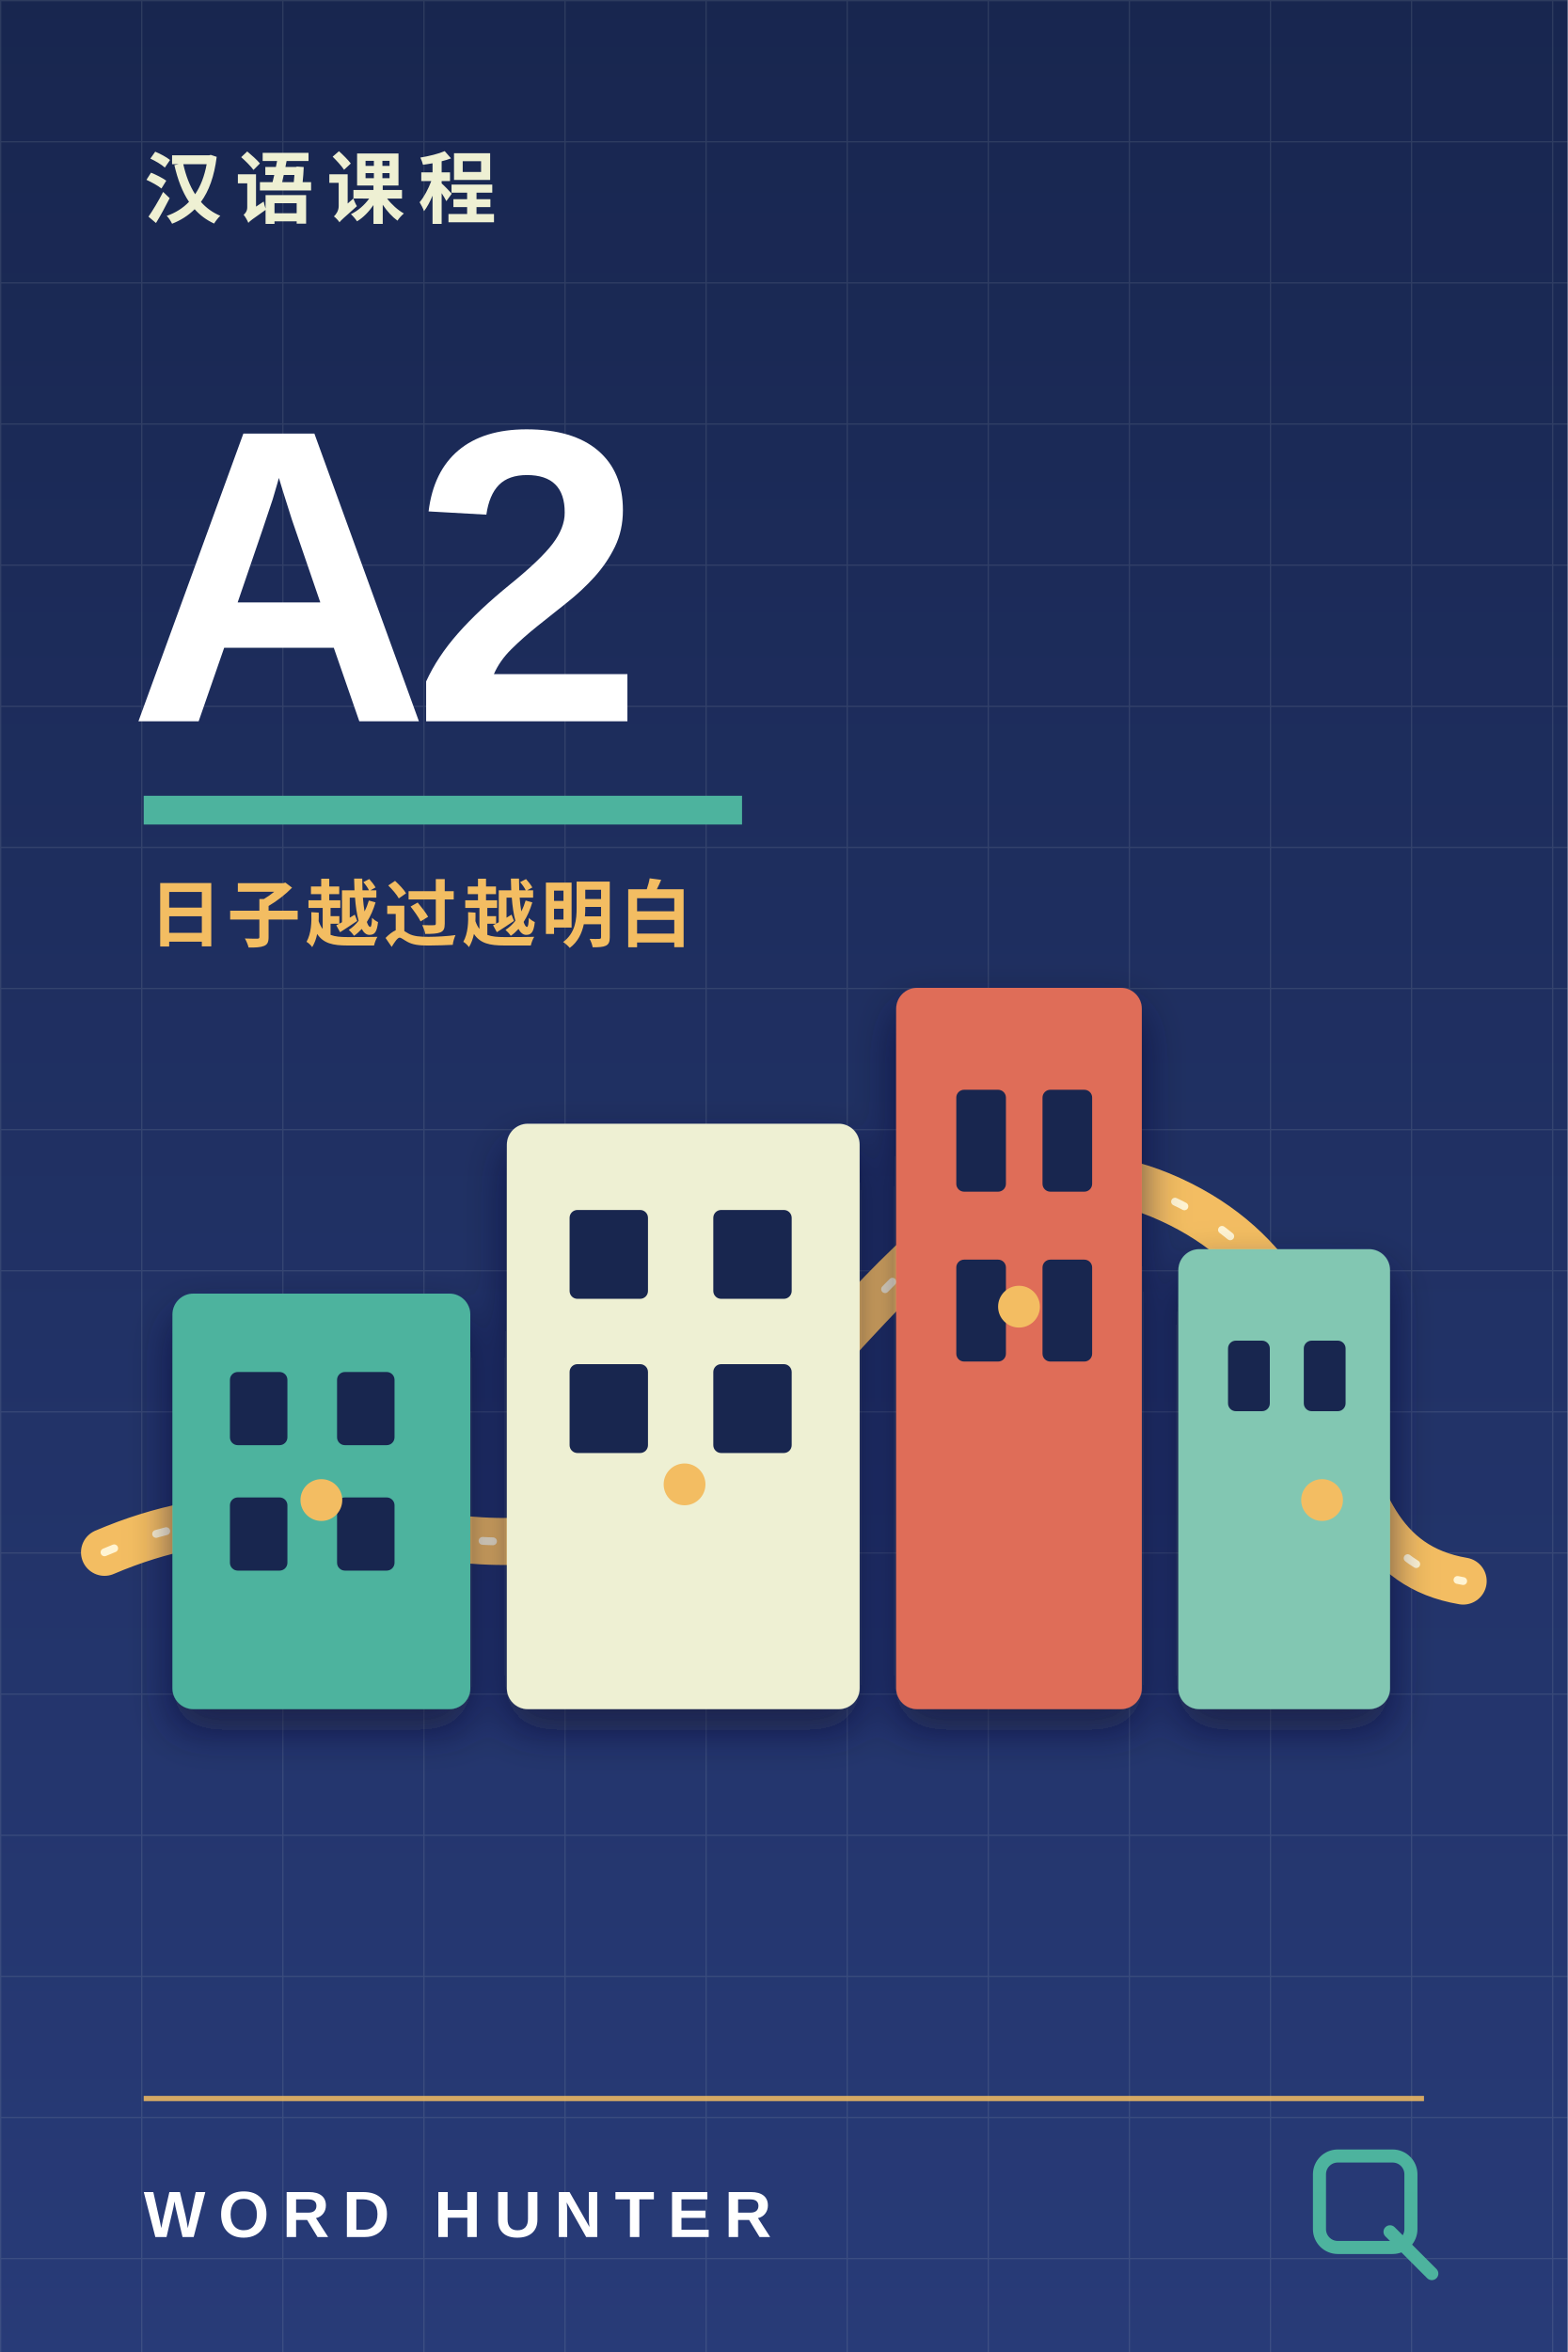
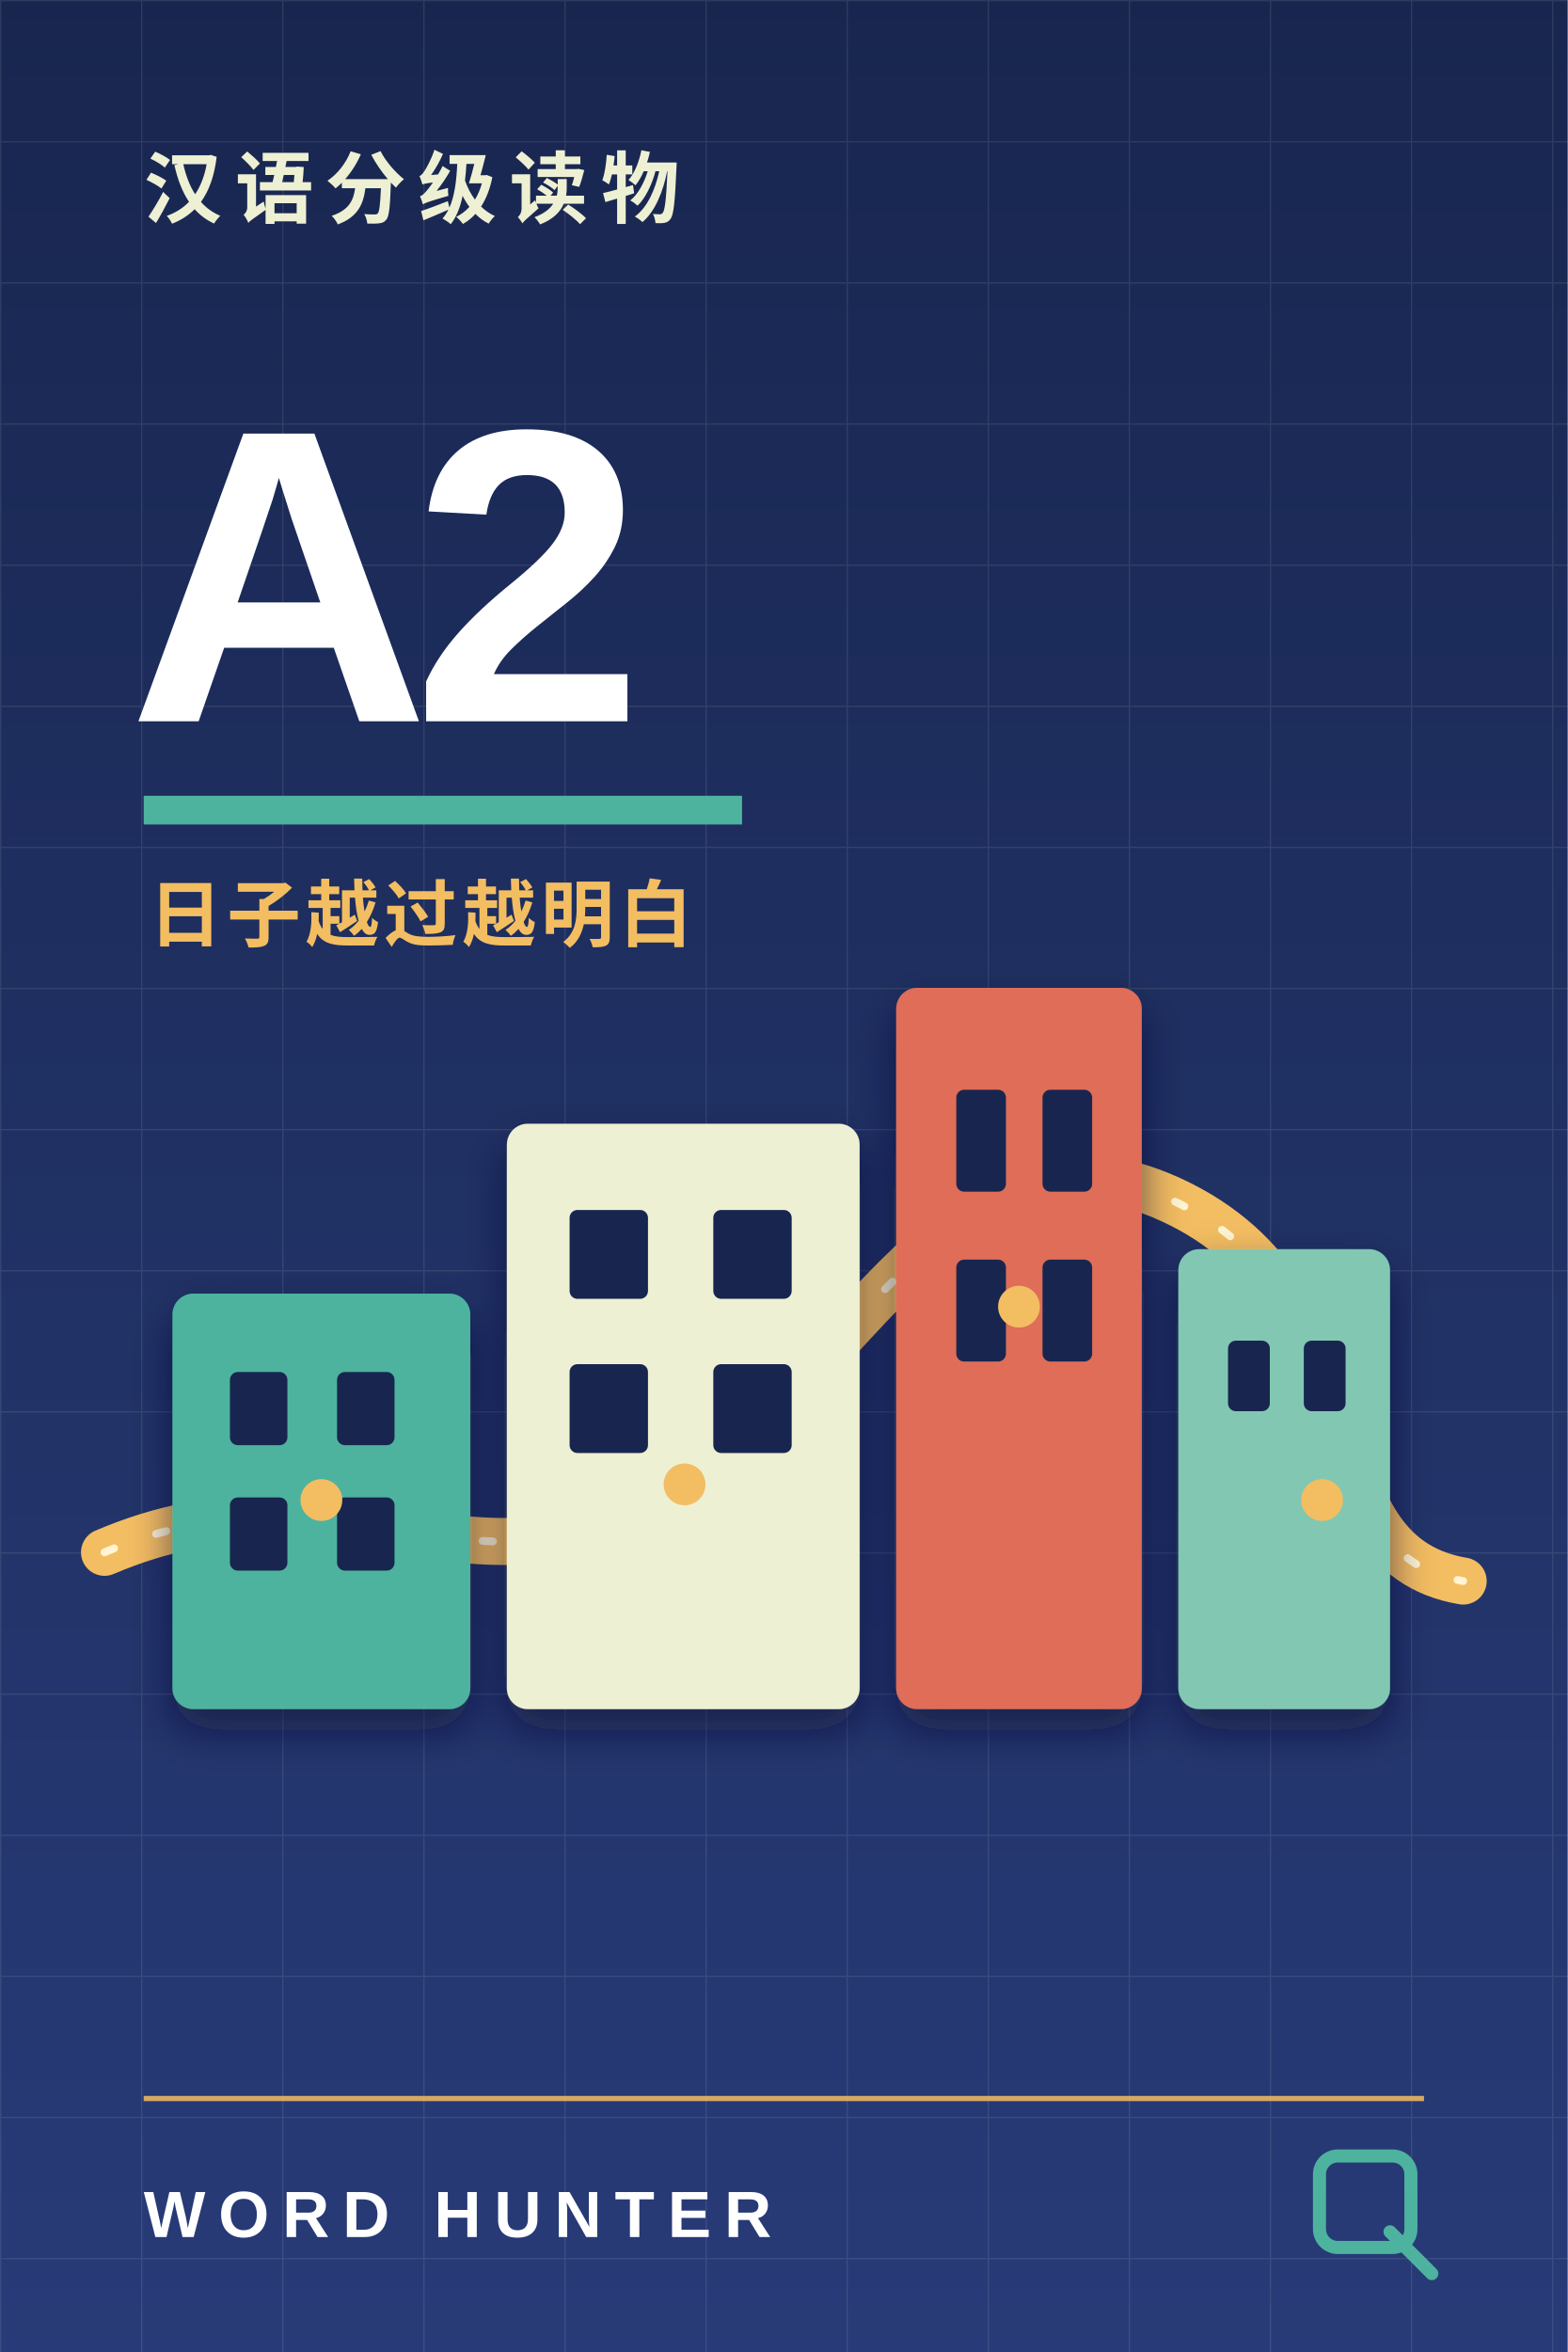
<svg xmlns="http://www.w3.org/2000/svg" viewBox="0 0 600 900" role="img" aria-labelledby="title desc">
  <defs>
    <linearGradient id="a2-bg" x1="0" y1="0" x2="0" y2="1">
      <stop offset="0" stop-color="#18264f" />
      <stop offset="1" stop-color="#283b78" />
    </linearGradient>
    <pattern id="a2-grid" width="54" height="54" patternUnits="userSpaceOnUse">
      <path d="M54 0H0v54" fill="none" stroke="#d8e8dc" stroke-width="1" opacity=".11" />
    </pattern>
    <filter id="a2-shadow" x="-20%" y="-20%" width="140%" height="140%">
      <feDropShadow dx="0" dy="8" stdDeviation="8" flood-color="#0a1433" flood-opacity=".6" />
    </filter>
  </defs>
  <rect width="600" height="900" fill="url(#a2-bg)" />
  <rect width="600" height="900" fill="url(#a2-grid)" />
  <path d="M40 594C129 556 181 618 255 572s110-151 193-113 47 135 112 146" fill="none" stroke="#f3bd62" stroke-width="18" stroke-linecap="round" />
  <path d="M40 594C129 556 181 618 255 572s110-151 193-113 47 135 112 146" fill="none" stroke="#fff4d3" stroke-width="3" stroke-dasharray="4 17" stroke-linecap="round" />
  <g filter="url(#a2-shadow)">
    <rect x="66" y="495" width="114" height="159" rx="8" fill="#4db39e" />
    <rect x="194" y="430" width="135" height="224" rx="8" fill="#eef0d3" />
    <rect x="343" y="378" width="94" height="276" rx="8" fill="#df6d58" />
    <rect x="451" y="478" width="81" height="176" rx="8" fill="#82c7b2" />
  </g>
  <g fill="#18264f">
    <rect x="88" y="525" width="22" height="28" rx="3" />
    <rect x="129" y="525" width="22" height="28" rx="3" />
    <rect x="88" y="573" width="22" height="28" rx="3" />
    <rect x="129" y="573" width="22" height="28" rx="3" />
    <rect x="218" y="463" width="30" height="34" rx="3" />
    <rect x="273" y="463" width="30" height="34" rx="3" />
    <rect x="218" y="522" width="30" height="34" rx="3" />
    <rect x="273" y="522" width="30" height="34" rx="3" />
    <rect x="366" y="417" width="19" height="39" rx="3" />
    <rect x="399" y="417" width="19" height="39" rx="3" />
    <rect x="366" y="482" width="19" height="39" rx="3" />
    <rect x="399" y="482" width="19" height="39" rx="3" />
    <rect x="470" y="513" width="16" height="27" rx="3" />
    <rect x="499" y="513" width="16" height="27" rx="3" />
  </g>
  <g fill="#f3bd62">
    <circle cx="123" cy="574" r="8" />
    <circle cx="262" cy="568" r="8" />
    <circle cx="390" cy="500" r="8" />
    <circle cx="506" cy="574" r="8" />
  </g>
-   <text x="55" y="83" fill="#eef0d3" font-family="Noto Sans SC, Microsoft YaHei, Arial, sans-serif" font-size="30" font-weight="800" letter-spacing="5">汉语课程</text>
+   <text x="55" y="83" fill="#eef0d3" font-family="Noto Sans SC, Microsoft YaHei, Arial, sans-serif" font-size="30" font-weight="800" letter-spacing="5">汉语分级读物</text>
  <text x="49" y="276" fill="#ffffff" font-family="Arial, sans-serif" font-size="160" font-weight="900" letter-spacing="-7">A2</text>
  <path d="M55 310h229" stroke="#4db39e" stroke-width="11" />
  <text x="57" y="360" fill="#f3bd62" font-family="Noto Sans SC, Microsoft YaHei, Arial, sans-serif" font-size="28" font-weight="700" letter-spacing="2">日子越过越明白</text>
  <g transform="translate(55 802)">
    <rect width="490" height="2" fill="#f3bd62" opacity=".85" />
    <text x="0" y="54" fill="#ffffff" font-family="Arial, sans-serif" font-size="25" font-weight="800" letter-spacing="5">WORD HUNTER</text>
    <rect x="450" y="23" width="35" height="35" rx="7" fill="none" stroke="#4db39e" stroke-width="5" />
    <path d="m477 52 16 16" stroke="#4db39e" stroke-width="5" stroke-linecap="round" />
  </g>
</svg>
